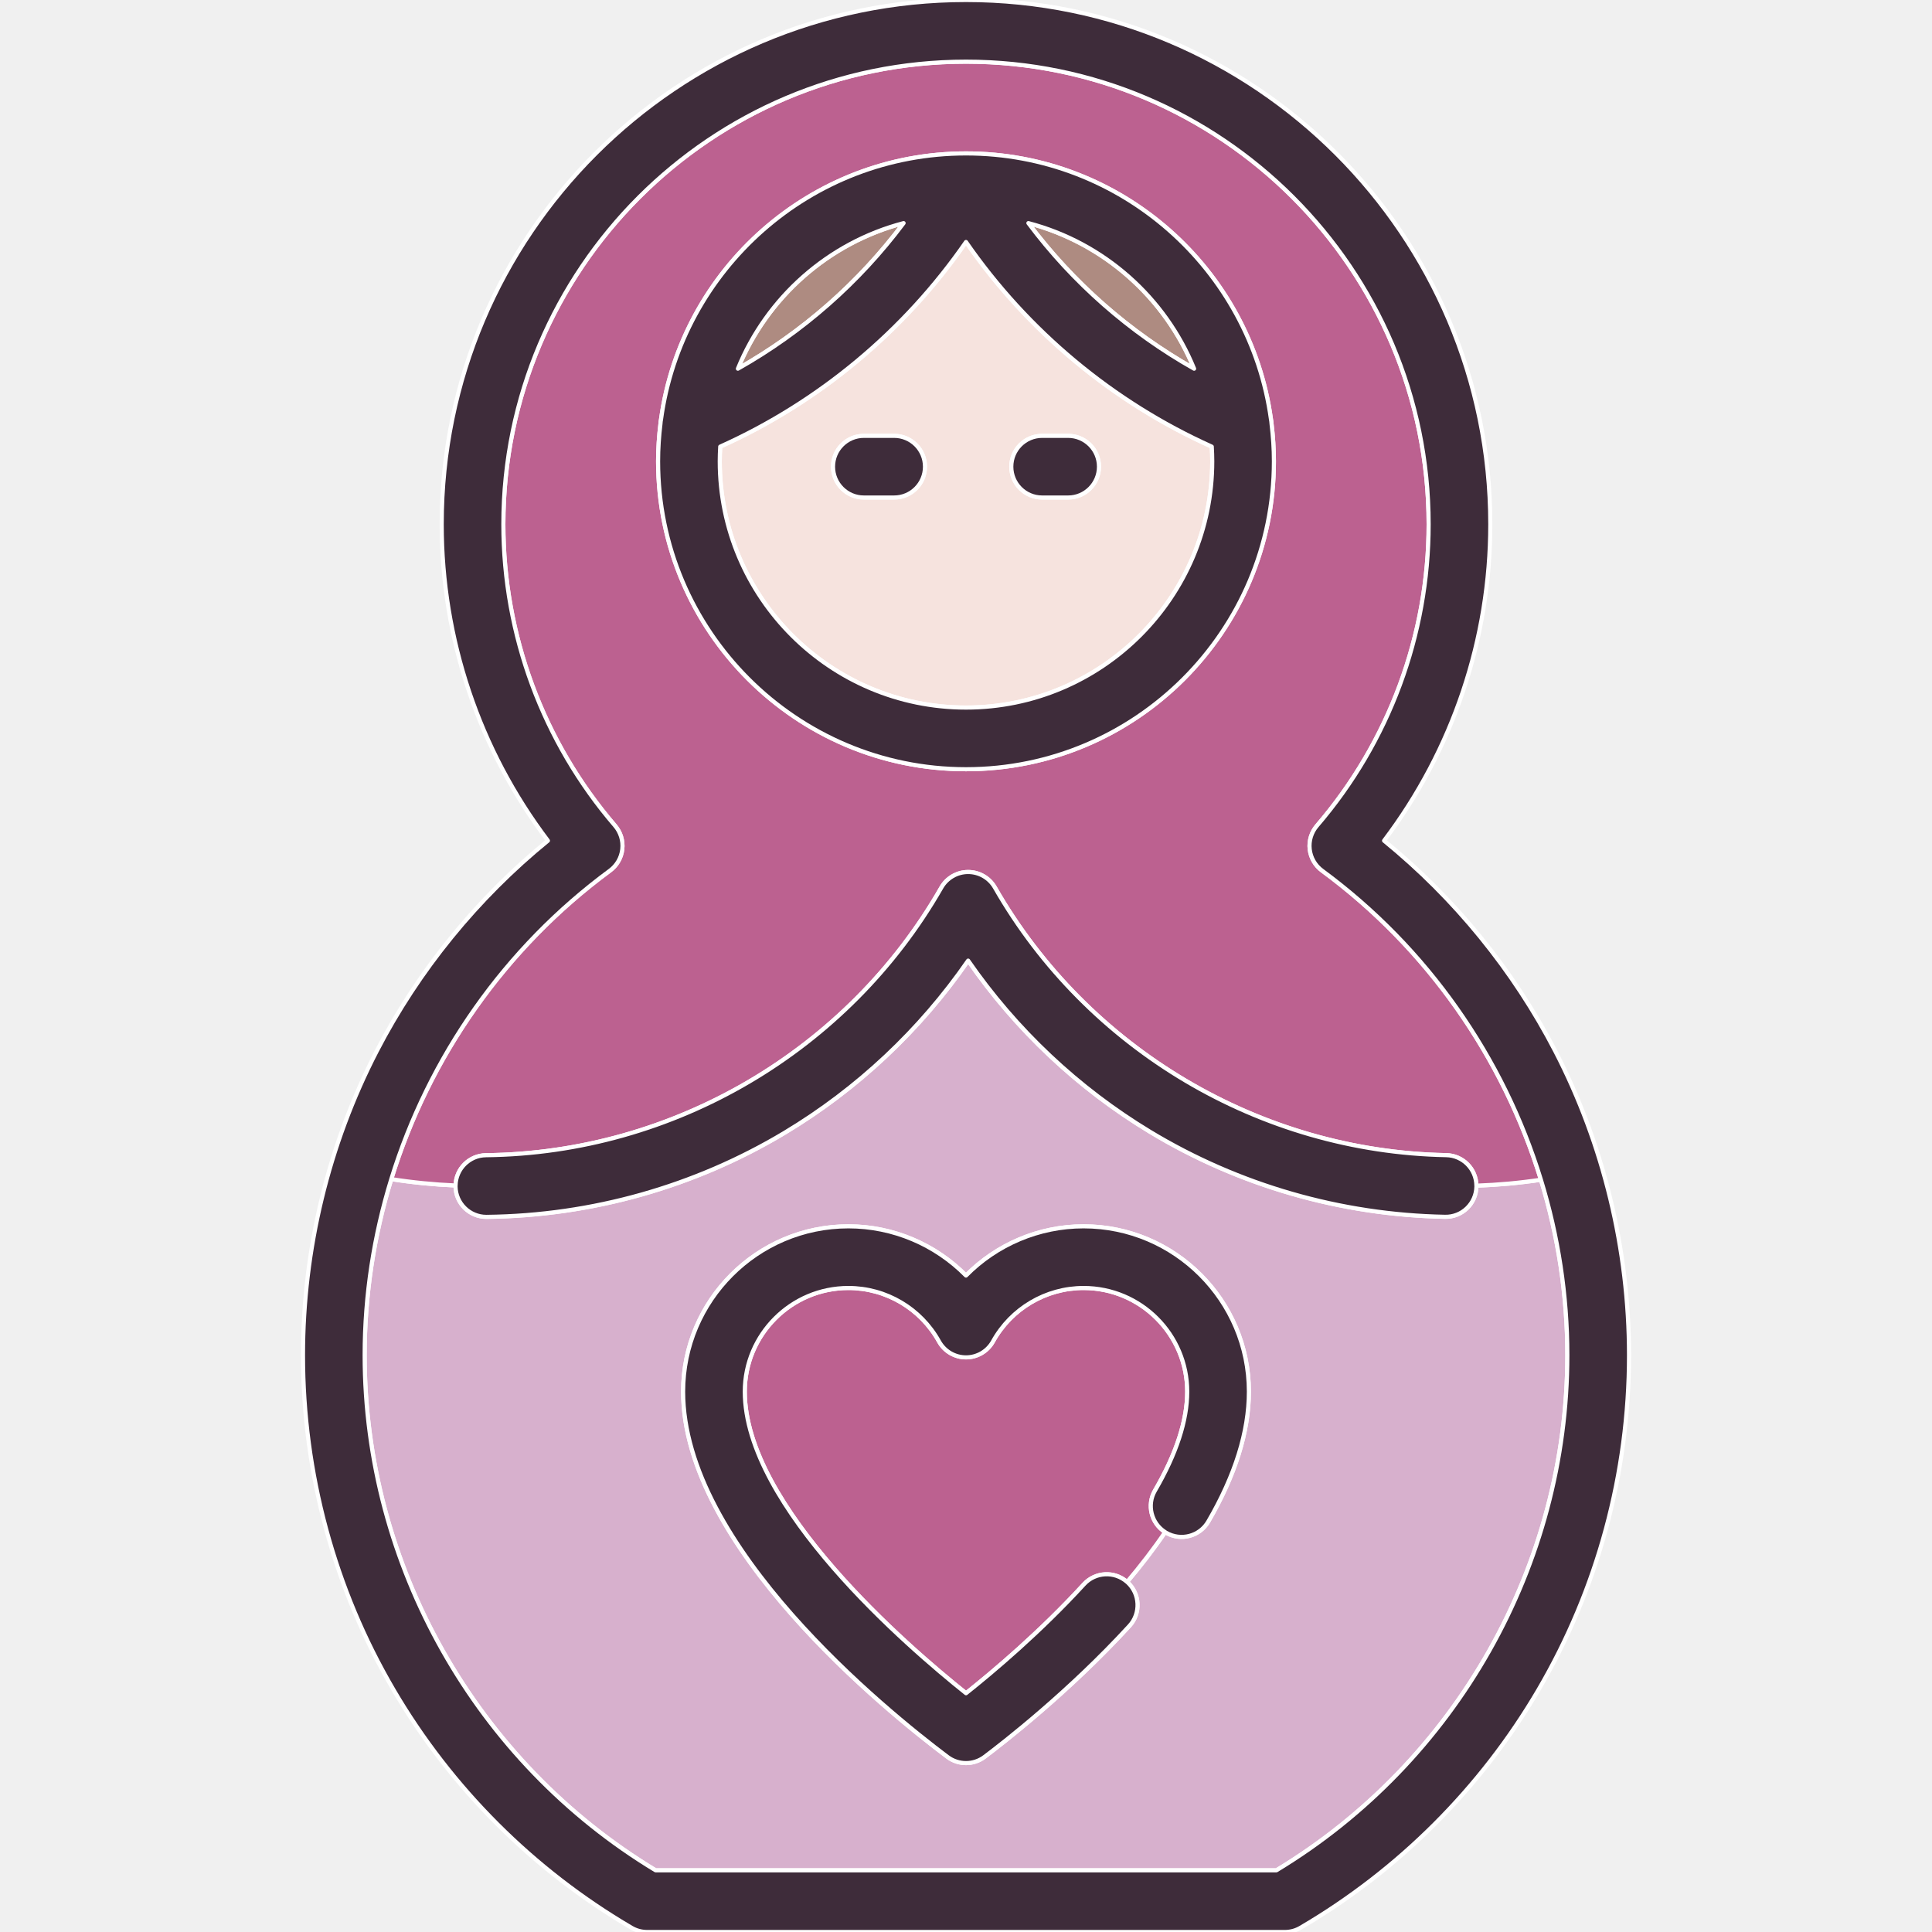
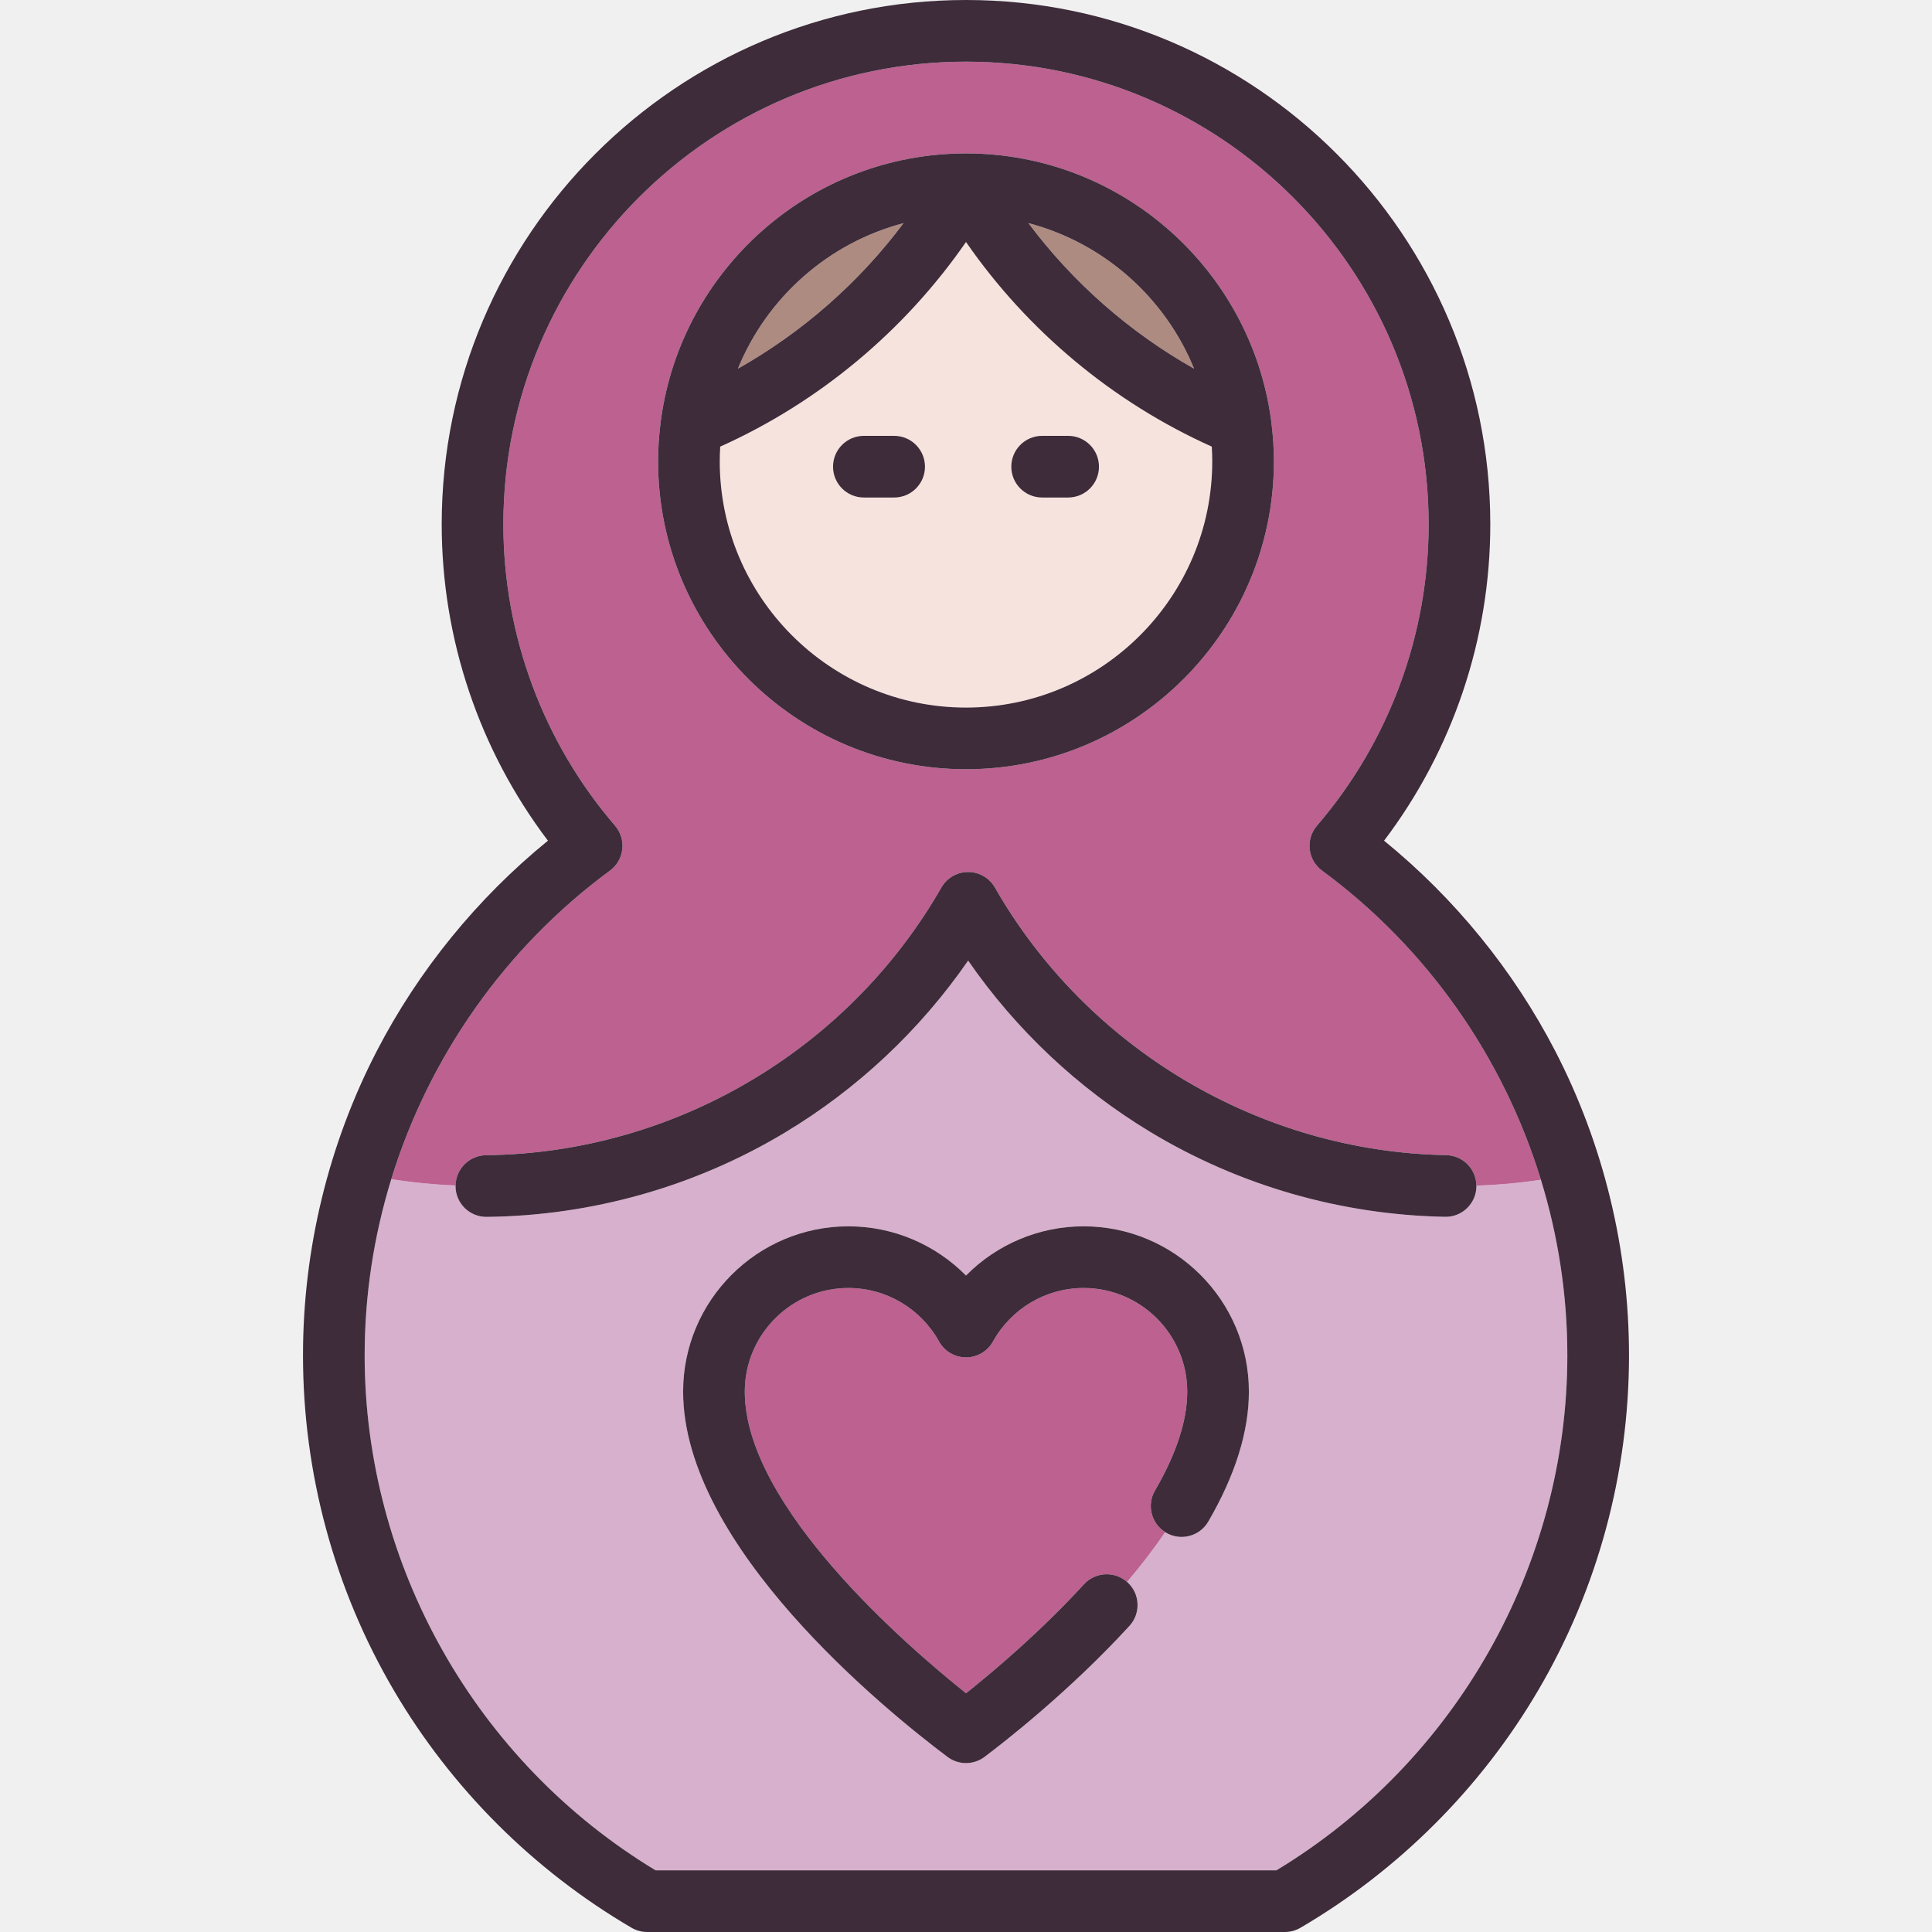
<svg xmlns="http://www.w3.org/2000/svg" height="800px" width="800px" version="1.1" id="Capa_1" viewBox="0 0 470 470" xml:space="preserve">
-   <style>
-     path {
- 
-       stroke: white;
-       stroke-width: 1;
-       stroke-linejoin: round;
-     }
-   </style>
  <g>
    <path style="fill:#AE8B81;" d="M219.82,54.276c-18.334,4.806-33.256,18.105-40.312,35.42   C195.213,80.844,208.997,68.733,219.82,54.276z" />
    <path style="fill:#AE8B81;" d="M250.178,54.276c10.824,14.457,24.608,26.569,40.314,35.421   C283.436,72.382,268.513,59.082,250.178,54.276z" />
    <path style="fill:#F6E3DE;" d="M294.789,108.648C270.774,97.867,249.979,80.522,235,58.87   c-14.98,21.653-35.775,38.997-59.788,49.779c-0.07,1.185-0.116,2.377-0.116,3.58c0,33.032,26.874,59.905,59.905,59.905   s59.905-26.874,59.905-59.905C294.905,111.025,294.859,109.834,294.789,108.648z M217.521,121.03h-7.368   c-4.142,0-7.5-3.358-7.5-7.5s3.358-7.5,7.5-7.5h7.368c4.142,0,7.5,3.358,7.5,7.5S221.663,121.03,217.521,121.03z M259.848,121.03   h-6.327c-4.142,0-7.5-3.358-7.5-7.5s3.358-7.5,7.5-7.5h6.327c4.142,0,7.5,3.358,7.5,7.5S263.99,121.03,259.848,121.03z" />
    <path style="fill:#D7B0CD;" d="M381.29,329.688c0-14.604-2.222-28.983-6.43-42.691c-5.142,0.775-10.381,1.254-15.694,1.44   c0.001,0.072,0.008,0.143,0.007,0.216c-0.077,4.142-3.502,7.458-7.638,7.359c-25.35-0.472-50.172-7.628-71.784-20.695   c-17.515-10.589-32.625-24.841-44.229-41.631c-11.704,16.934-26.967,31.28-44.673,41.898   c-21.829,13.091-46.88,20.161-72.445,20.445c-0.028,0-0.057,0-0.085,0c-4.103,0-7.452-3.303-7.498-7.417   c-0.001-0.073,0.007-0.144,0.009-0.217c-5.296-0.226-10.517-0.742-15.639-1.552c-4.239,13.755-6.48,28.186-6.48,42.845   c0,51.082,27.07,98.908,70.783,125.312h151.014C354.22,428.596,381.29,380.769,381.29,329.688z M293.932,370.159   c-2.084,3.58-6.676,4.79-10.256,2.706c-0.078-0.046-0.15-0.099-0.226-0.147c-2.832,4.167-5.974,8.232-9.268,12.127   c0.037,0.032,0.076,0.06,0.113,0.093c3.054,2.798,3.261,7.542,0.462,10.596c-14.689,16.031-30.697,28.445-35.254,31.868   c-1.334,1.002-2.92,1.504-4.505,1.504c-1.585,0-3.17-0.501-4.505-1.504c-15.087-11.334-64.312-51.239-64.312-88.861   c0-22.173,18.039-40.212,40.212-40.212c10.886,0,21.148,4.421,28.604,11.977c7.456-7.555,17.718-11.977,28.604-11.977   c22.173,0,40.212,18.039,40.212,40.212C303.816,348.261,300.491,358.899,293.932,370.159z" />
    <path style="fill:#BC6190;" d="M118.236,281.029c45.623-0.507,88.07-25.461,110.776-65.122c1.336-2.334,3.819-3.774,6.509-3.774   s5.173,1.44,6.509,3.773c22.51,39.317,64.577,64.265,109.785,65.108c4.069,0.076,7.312,3.38,7.352,7.422   c5.313-0.186,10.552-0.666,15.694-1.44c-9.138-29.768-27.656-56.368-53.239-75.198c-1.681-1.237-2.771-3.12-3.006-5.193   c-0.235-2.074,0.404-4.153,1.765-5.736c17.519-20.379,27.167-46.419,27.167-73.324C347.546,65.488,297.058,15,235,15   S122.454,65.488,122.454,127.546c0,26.904,9.648,52.944,27.167,73.324c1.361,1.583,2,3.662,1.765,5.736   c-0.236,2.074-1.325,3.956-3.006,5.193c-25.538,18.798-44.035,45.338-53.189,75.044c5.122,0.811,10.343,1.326,15.639,1.552   C110.899,284.353,114.167,281.074,118.236,281.029z M234.999,37.323c37.83,0,69.18,28.194,74.189,64.669   c0.076,0.359,0.117,0.725,0.139,1.094c0.367,2.999,0.578,6.045,0.578,9.142c0,41.303-33.603,74.905-74.905,74.905   s-74.905-33.603-74.905-74.905c0-3.096,0.211-6.143,0.578-9.142c0.022-0.369,0.064-0.736,0.139-1.095   C165.821,65.517,197.17,37.323,234.999,37.323z" />
    <path style="fill:#3E2C3A;" d="M378.354,255.708c-10.154-19.632-24.464-37.196-41.649-51.193   c16.715-22.078,25.841-49.115,25.841-76.969C362.546,57.217,305.329,0,235,0S107.454,57.217,107.454,127.546   c0,27.854,9.126,54.891,25.841,76.969c-17.186,13.997-31.496,31.561-41.649,51.193c-11.734,22.688-17.936,48.27-17.936,73.98   c0,28.671,7.623,56.83,22.043,81.433c13.991,23.869,34.009,43.875,57.891,57.852c1.149,0.673,2.457,1.027,3.789,1.027h155.136   c1.332,0,2.639-0.354,3.789-1.027c23.881-13.978,43.9-33.983,57.891-57.852c14.42-24.603,22.043-52.762,22.043-81.433   C396.29,303.977,390.088,278.395,378.354,255.708z M159.493,455C115.78,428.596,88.71,380.769,88.71,329.688   c0-14.659,2.241-29.09,6.48-42.845c9.154-29.706,27.651-56.246,53.189-75.044c1.681-1.237,2.771-3.12,3.006-5.193   c0.235-2.074-0.404-4.153-1.765-5.736c-17.519-20.379-27.167-46.419-27.167-73.324C122.454,65.488,172.942,15,235,15   s112.546,50.488,112.546,112.546c0,26.904-9.648,52.944-27.167,73.324c-1.361,1.583-2,3.662-1.765,5.736   c0.236,2.074,1.325,3.956,3.006,5.193c25.582,18.83,44.101,45.43,53.239,75.198c4.208,13.708,6.43,28.087,6.43,42.691   c0,51.082-27.07,98.908-70.783,125.312H159.493z" />
    <path style="fill:#3E2C3A;" d="M160.095,112.228c0,41.303,33.603,74.905,74.905,74.905s74.905-33.603,74.905-74.905   c0-3.096-0.211-6.143-0.578-9.142c-0.022-0.369-0.064-0.735-0.139-1.094C304.179,65.517,272.829,37.323,235,37.323   c-37.83,0-69.179,28.194-74.188,64.669c-0.076,0.359-0.117,0.726-0.139,1.095C160.306,106.085,160.095,109.132,160.095,112.228z    M235,172.133c-33.032,0-59.905-26.874-59.905-59.905c0-1.203,0.046-2.394,0.116-3.58C199.224,97.866,220.02,80.522,235,58.87   c14.979,21.653,35.775,38.997,59.789,49.779c0.07,1.185,0.116,2.377,0.116,3.58C294.905,145.26,268.032,172.133,235,172.133z    M250.178,54.276c18.335,4.806,33.258,18.106,40.314,35.421C274.786,80.845,261.002,68.733,250.178,54.276z M219.82,54.276   c-10.823,14.456-24.607,26.567-40.312,35.42C186.565,72.382,201.486,59.083,219.82,54.276z" />
    <path style="fill:#3E2C3A;" d="M351.814,281.015c-45.208-0.843-87.275-25.791-109.785-65.108c-1.336-2.333-3.819-3.773-6.509-3.773   s-5.173,1.44-6.509,3.774c-22.706,39.661-65.153,64.615-110.776,65.122c-4.068,0.045-7.336,3.324-7.407,7.366   c-0.001,0.073-0.009,0.144-0.009,0.217c0.046,4.113,3.395,7.417,7.498,7.417c0.028,0,0.057,0,0.085,0   c25.565-0.284,50.617-7.354,72.445-20.445c17.706-10.618,32.969-24.964,44.673-41.898c11.605,16.791,26.714,31.042,44.229,41.631   c21.612,13.066,46.434,20.223,71.784,20.695c4.136,0.099,7.561-3.217,7.638-7.359c0.001-0.073-0.006-0.144-0.007-0.216   C359.126,284.394,355.883,281.09,351.814,281.015z" />
    <path style="fill:#3E2C3A;" d="M259.848,106.03h-6.327c-4.142,0-7.5,3.358-7.5,7.5s3.358,7.5,7.5,7.5h6.327   c4.142,0,7.5-3.358,7.5-7.5S263.99,106.03,259.848,106.03z" />
    <path style="fill:#3E2C3A;" d="M217.521,106.03h-7.368c-4.142,0-7.5,3.358-7.5,7.5s3.358,7.5,7.5,7.5h7.368   c4.142,0,7.5-3.358,7.5-7.5S221.663,106.03,217.521,106.03z" />
    <path style="fill:#BC6190;" d="M280.97,362.609c5.207-8.938,7.846-17.036,7.846-24.068c0-13.902-11.31-25.212-25.212-25.212   c-9.147,0-17.594,4.987-22.045,13.016c-1.322,2.384-3.833,3.864-6.56,3.864s-5.238-1.479-6.56-3.864   c-4.451-8.029-12.898-13.016-22.045-13.016c-13.902,0-25.212,11.31-25.212,25.212c0,27.926,39.559,61.997,53.823,73.374   c6.637-5.276,18.043-14.892,28.694-26.515c2.765-3.017,7.427-3.25,10.483-0.556c3.294-3.895,6.436-7.96,9.268-12.127   C280.052,370.573,278.931,366.11,280.97,362.609z" />
    <path style="fill:#3E2C3A;" d="M263.604,298.329c-10.886,0-21.148,4.421-28.604,11.977c-7.456-7.555-17.718-11.977-28.604-11.977   c-22.173,0-40.212,18.039-40.212,40.212c0,37.622,49.225,77.527,64.312,88.861c1.334,1.003,2.919,1.504,4.505,1.504   c1.585,0,3.171-0.501,4.505-1.504c4.557-3.423,20.564-15.837,35.254-31.868c2.799-3.054,2.592-7.798-0.462-10.596   c-0.036-0.033-0.076-0.061-0.113-0.093c-3.056-2.694-7.718-2.462-10.483,0.556c-10.651,11.623-22.057,21.239-28.694,26.515   c-14.264-11.377-53.823-45.448-53.823-73.374c0-13.902,11.31-25.212,25.212-25.212c9.147,0,17.594,4.987,22.045,13.016   c1.322,2.384,3.833,3.864,6.56,3.864s5.238-1.479,6.56-3.864c4.451-8.029,12.898-13.016,22.045-13.016   c13.902,0,25.212,11.31,25.212,25.212c0,7.032-2.64,15.13-7.846,24.068c-2.039,3.501-0.918,7.964,2.48,10.109   c0.076,0.048,0.147,0.102,0.226,0.147c3.58,2.083,8.172,0.874,10.256-2.706c6.559-11.26,9.884-21.898,9.884-31.618   C303.816,316.368,285.777,298.329,263.604,298.329z" />
  </g>
</svg>
